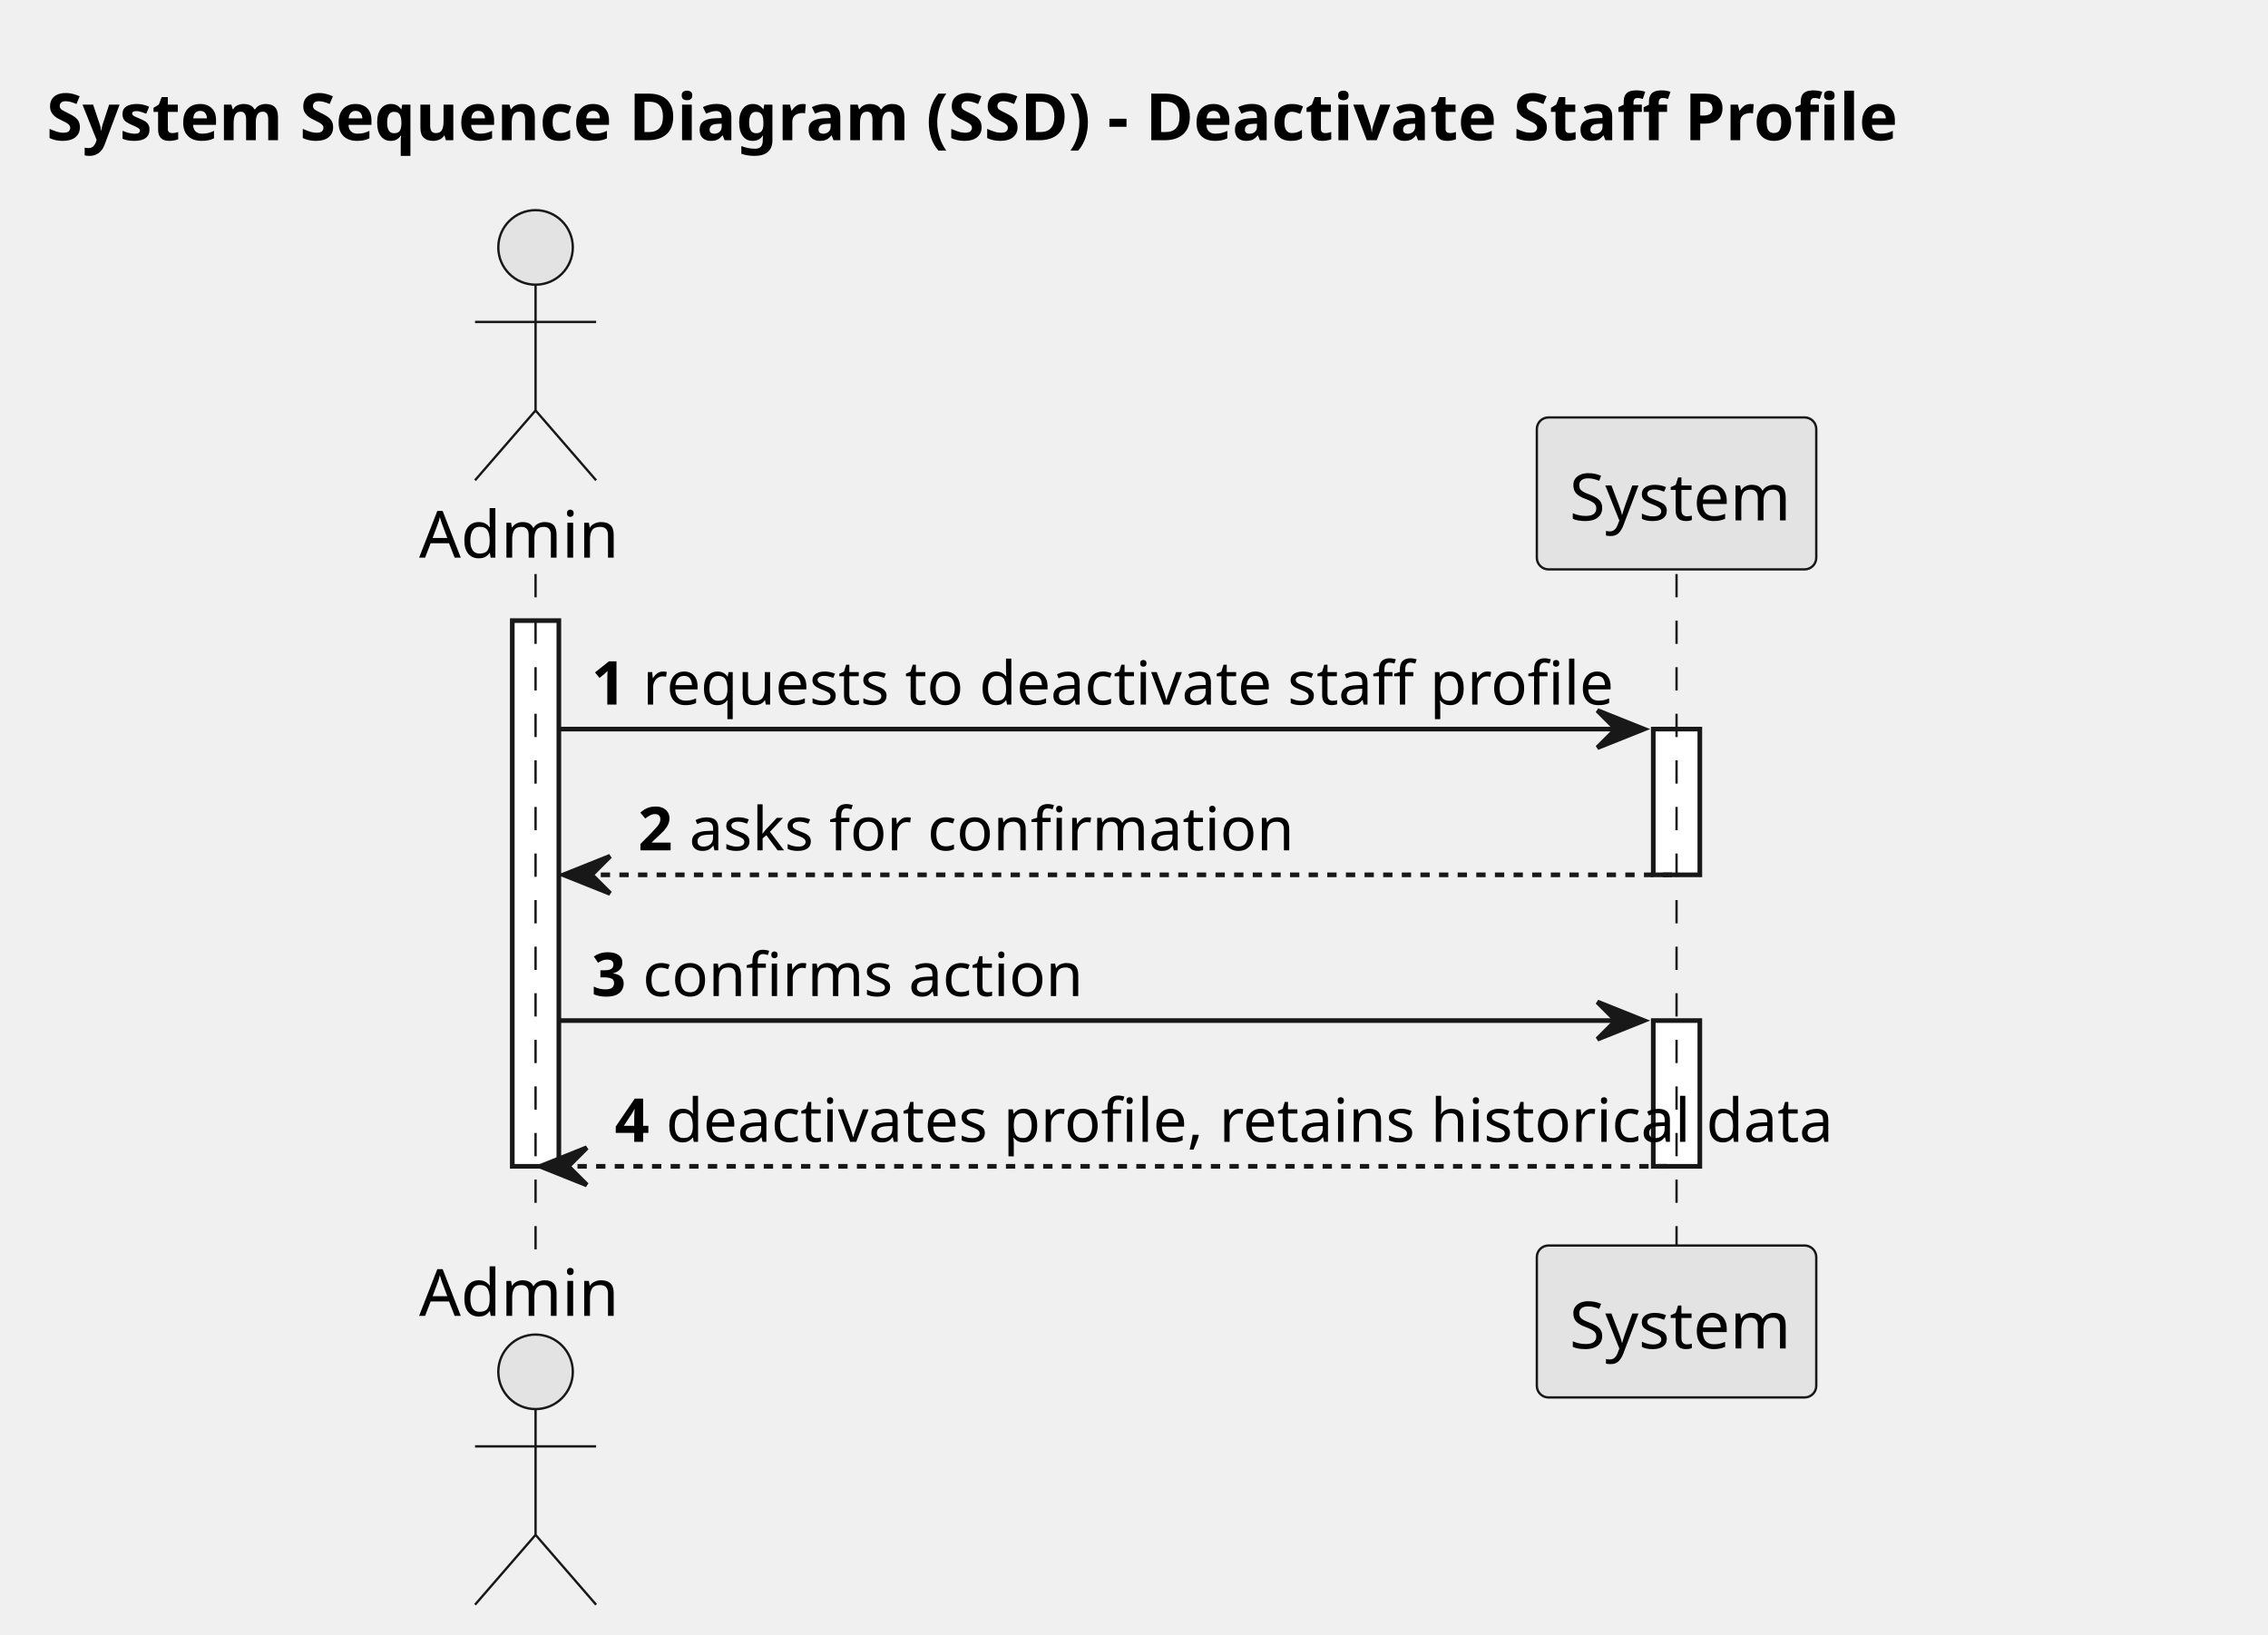
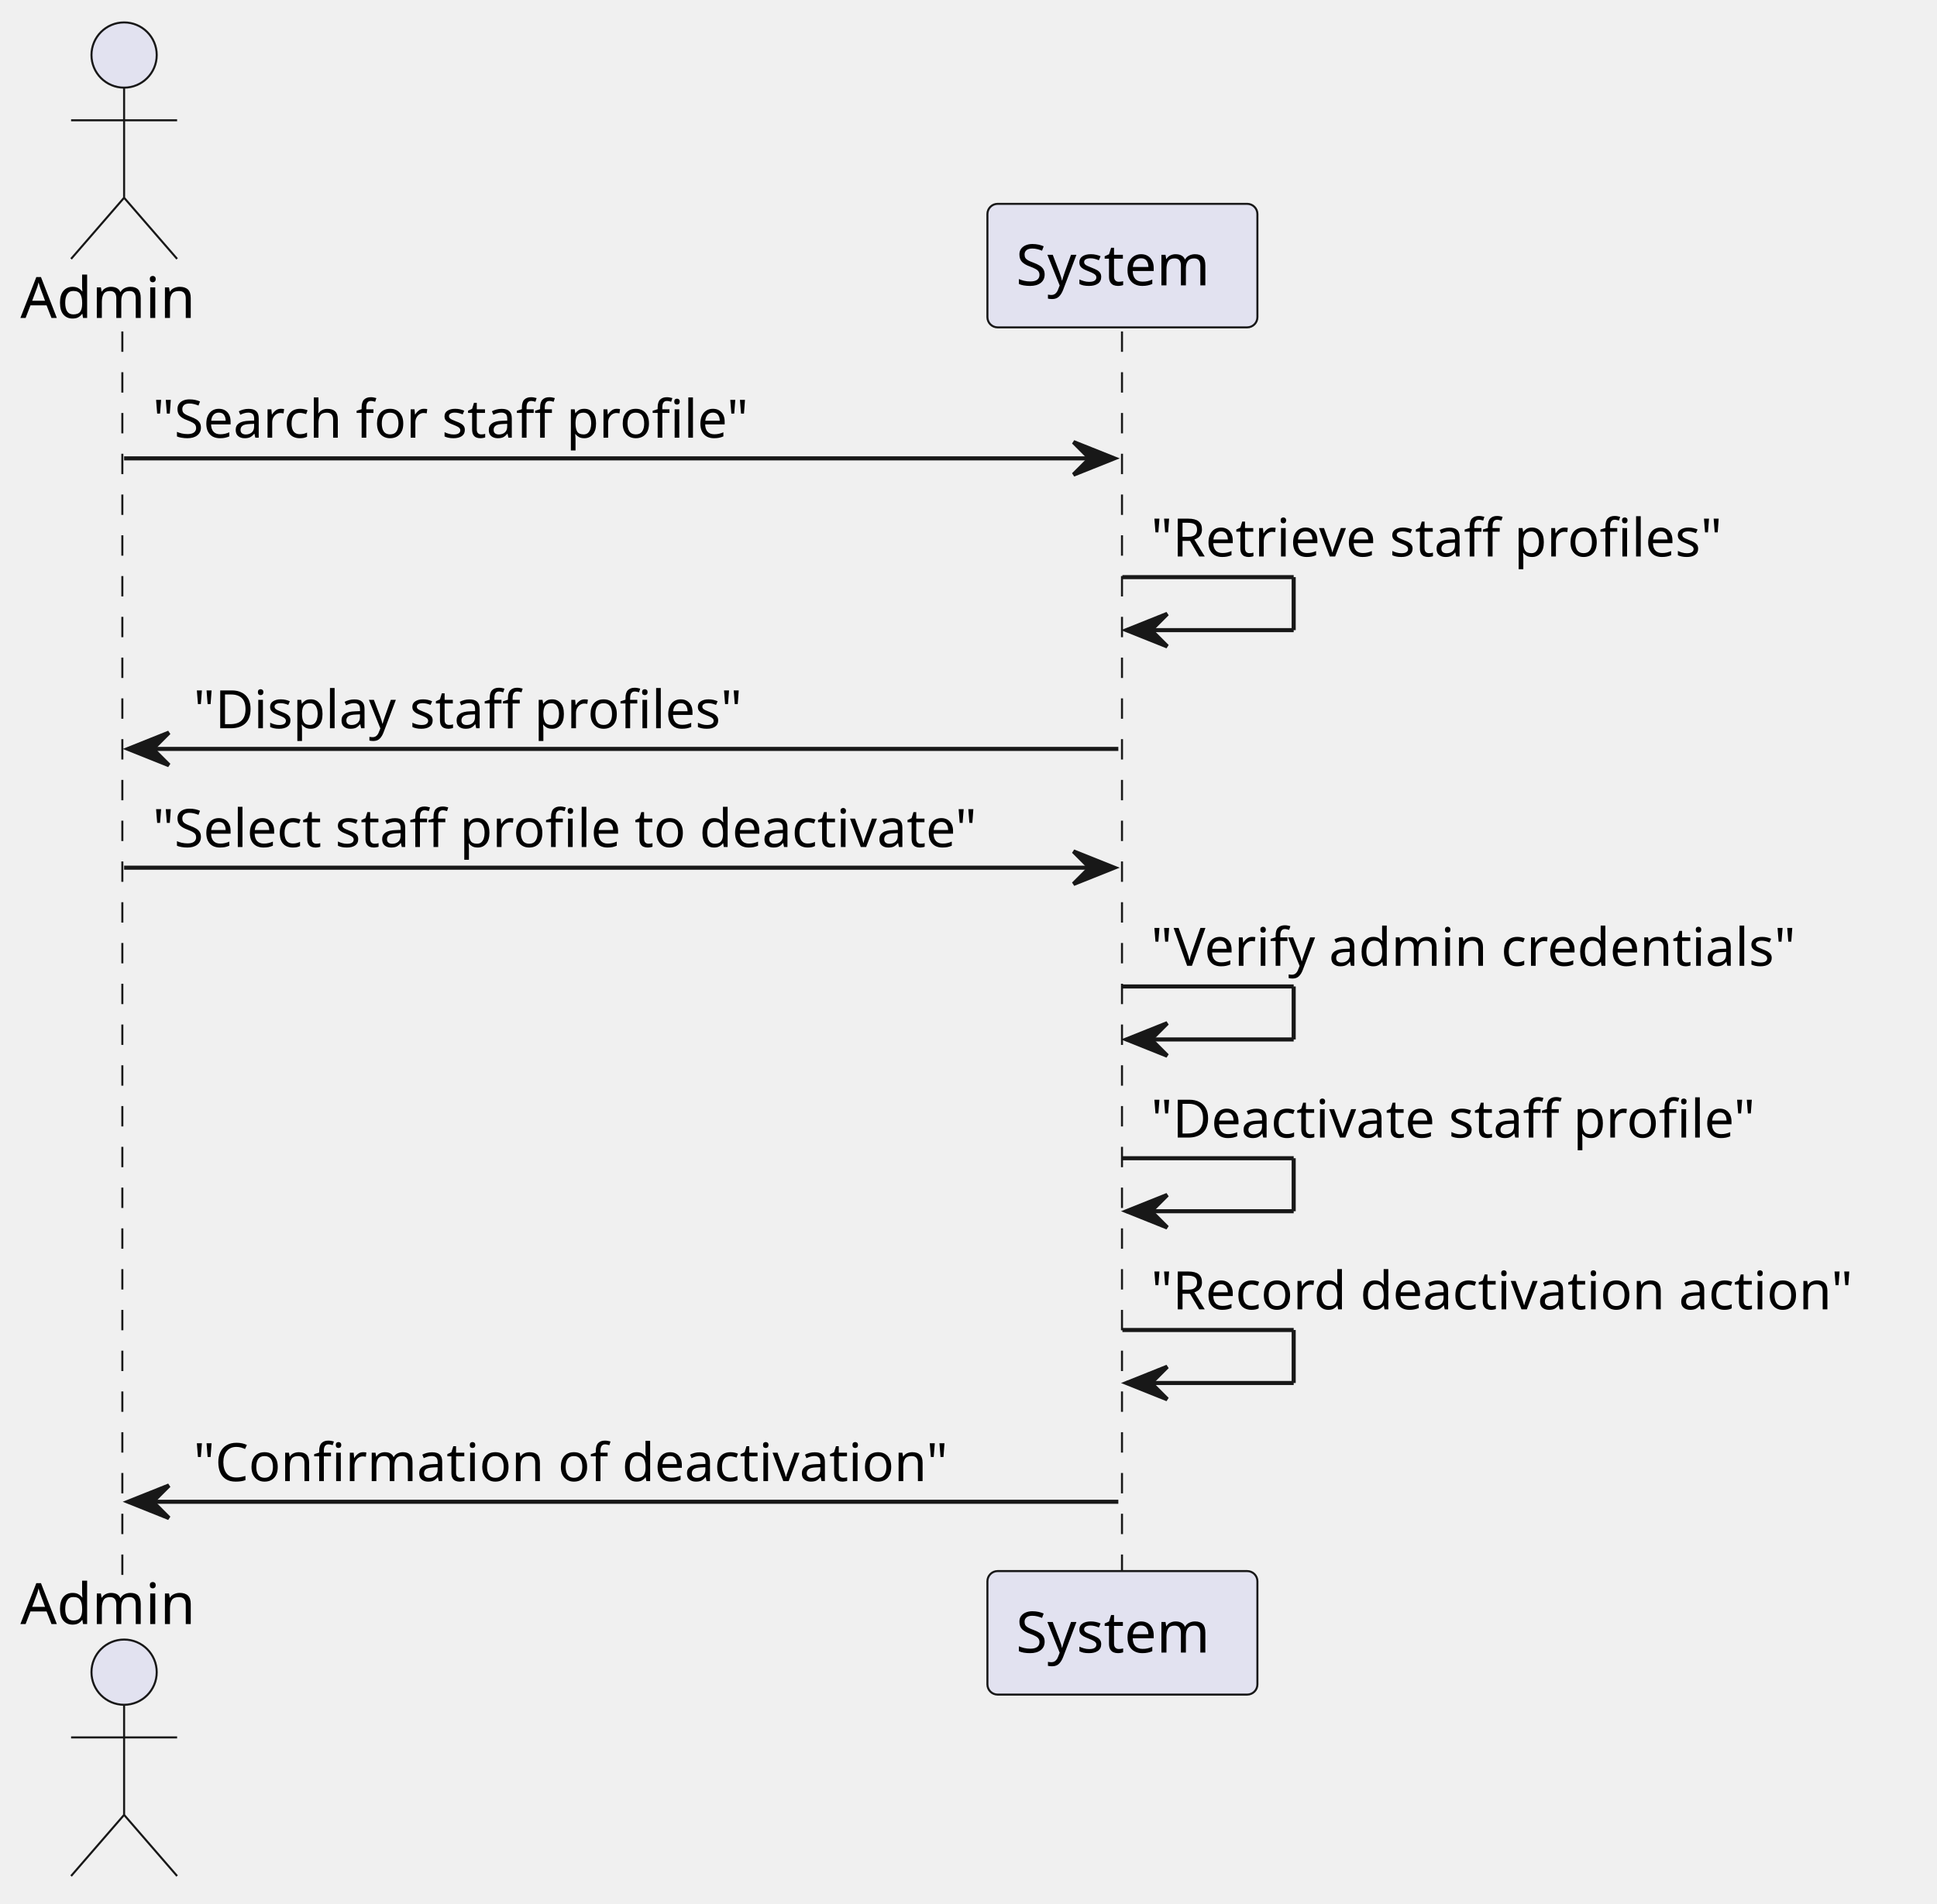
- <svg xmlns="http://www.w3.org/2000/svg" contentStyleType="text/css" height="351px" preserveAspectRatio="none" style="width:487px;height:351px;background:#FFFFFF;" version="1.1" viewBox="0 0 487 351" width="487px" zoomAndPan="magnify">
+ <svg xmlns="http://www.w3.org/2000/svg" contentStyleType="text/css" height="467px" preserveAspectRatio="none" style="width:475px;height:467px;background:#FFFFFF;" version="1.1" viewBox="0 0 475 467" width="475px" zoomAndPan="magnify">
  <defs />
  <g>
-     <text fill="#000000" font-family="sans-serif" font-size="14" font-weight="bold" lengthAdjust="spacing" textLength="459" x="10" y="30.107">System Sequence Diagram (SSD) - Deactivate Staff Profile</text>
-     <rect fill="#FFFFFF" height="117.164" style="stroke:#181818;stroke-width:1.0;" width="10" x="110" y="133.242" />
-     <rect fill="#FFFFFF" height="31.291" style="stroke:#181818;stroke-width:1.0;" width="10" x="355" y="156.533" />
-     <rect fill="#FFFFFF" height="31.291" style="stroke:#181818;stroke-width:1.0;" width="10" x="355" y="219.115" />
-     <line style="stroke:#181818;stroke-width:0.5;stroke-dasharray:5.0,5.0;" x1="115" x2="115" y1="123.242" y2="268.406" />
-     <line style="stroke:#181818;stroke-width:0.5;stroke-dasharray:5.0,5.0;" x1="360" x2="360" y1="123.242" y2="268.406" />
-     <text fill="#000000" font-family="sans-serif" font-size="14" lengthAdjust="spacing" textLength="44" x="90" y="119.728">Admin</text>
-     <ellipse cx="115" cy="53.121" fill="#E3E3E3" rx="8" ry="8" style="stroke:#181818;stroke-width:0.5;" />
-     <path d="M115,61.121 L115,88.121 M102,69.121 L128,69.121 M115,88.121 L102,103.121 M115,88.121 L128,103.121 " fill="none" style="stroke:#181818;stroke-width:0.5;" />
-     <text fill="#000000" font-family="sans-serif" font-size="14" lengthAdjust="spacing" textLength="44" x="90" y="282.514">Admin</text>
-     <ellipse cx="115" cy="294.527" fill="#E3E3E3" rx="8" ry="8" style="stroke:#181818;stroke-width:0.5;" />
-     <path d="M115,302.527 L115,329.527 M102,310.527 L128,310.527 M115,329.527 L102,344.527 M115,329.527 L128,344.527" fill="none" style="stroke:#181818;stroke-width:0.5;" />
-     <rect fill="#E3E3E3" height="32.621" rx="2.5" ry="2.5" style="stroke:#181818;stroke-width:0.5;" width="60" x="330" y="89.621" />
-     <text fill="#000000" font-family="sans-serif" font-size="14" lengthAdjust="spacing" textLength="46" x="337" y="111.728">System</text>
-     <rect fill="#E3E3E3" height="32.621" rx="2.5" ry="2.5" style="stroke:#181818;stroke-width:0.5;" width="60" x="330" y="267.406" />
-     <text fill="#000000" font-family="sans-serif" font-size="14" lengthAdjust="spacing" textLength="46" x="337" y="289.514">System</text>
-     <polygon fill="#181818" points="343,152.533,353,156.533,343,160.533,347,156.533" style="stroke:#181818;stroke-width:1.0;" />
-     <line style="stroke:#181818;stroke-width:1.0;" x1="120" x2="349" y1="156.533" y2="156.533" />
-     <text fill="#000000" font-family="sans-serif" font-size="13" font-weight="bold" lengthAdjust="spacing" textLength="7" x="127" y="151.27">1</text>
-     <text fill="#000000" font-family="sans-serif" font-size="13" lengthAdjust="spacing" textLength="230" x="138" y="151.27">requests to deactivate staff profile</text>
-     <polygon fill="#181818" points="131,183.824,121,187.824,131,191.824,127,187.824" style="stroke:#181818;stroke-width:1.0;" />
-     <line style="stroke:#181818;stroke-width:1.0;stroke-dasharray:2.0,2.0;" x1="125" x2="359" y1="187.824" y2="187.824" />
-     <text fill="#000000" font-family="sans-serif" font-size="13" font-weight="bold" lengthAdjust="spacing" textLength="7" x="137" y="182.561">2</text>
-     <text fill="#000000" font-family="sans-serif" font-size="13" lengthAdjust="spacing" textLength="160" x="148" y="182.561">asks for confirmation</text>
-     <polygon fill="#181818" points="343,215.115,353,219.115,343,223.115,347,219.115" style="stroke:#181818;stroke-width:1.0;" />
-     <line style="stroke:#181818;stroke-width:1.0;" x1="120" x2="349" y1="219.115" y2="219.115" />
-     <text fill="#000000" font-family="sans-serif" font-size="13" font-weight="bold" lengthAdjust="spacing" textLength="7" x="127" y="213.852">3</text>
-     <text fill="#000000" font-family="sans-serif" font-size="13" lengthAdjust="spacing" textLength="90" x="138" y="213.852">confirms action</text>
-     <polygon fill="#181818" points="126,246.406,116,250.406,126,254.406,122,250.406" style="stroke:#181818;stroke-width:1.0;" />
-     <line style="stroke:#181818;stroke-width:1.0;stroke-dasharray:2.0,2.0;" x1="120" x2="359" y1="250.406" y2="250.406" />
-     <text fill="#000000" font-family="sans-serif" font-size="13" font-weight="bold" lengthAdjust="spacing" textLength="7" x="132" y="245.144">4</text>
-     <text fill="#000000" font-family="sans-serif" font-size="13" lengthAdjust="spacing" textLength="230" x="143" y="245.144">deactivates profile, retains historical data</text>
+     <line style="stroke:#181818;stroke-width:0.5;stroke-dasharray:5.0,5.0;" x1="30" x2="30" y1="81.297" y2="386.359" />
+     <line style="stroke:#181818;stroke-width:0.5;stroke-dasharray:5.0,5.0;" x1="275.139" x2="275.139" y1="81.297" y2="386.359" />
+     <text fill="#000000" font-family="sans-serif" font-size="14" lengthAdjust="spacing" textLength="44.864" x="5" y="77.995">Admin</text>
+     <ellipse cx="30.432" cy="13.5" fill="#E2E2F0" rx="8" ry="8" style="stroke:#181818;stroke-width:0.5;" />
+     <path d="M30.432,21.5 L30.432,48.5 M17.432,29.5 L43.432,29.5 M30.432,48.5 L17.432,63.5 M30.432,48.5 L43.432,63.5 " fill="none" style="stroke:#181818;stroke-width:0.5;" />
+     <text fill="#000000" font-family="sans-serif" font-size="14" lengthAdjust="spacing" textLength="44.864" x="5" y="398.354">Admin</text>
+     <ellipse cx="30.432" cy="410.156" fill="#E2E2F0" rx="8" ry="8" style="stroke:#181818;stroke-width:0.5;" />
+     <path d="M30.432,418.156 L30.432,445.156 M17.432,426.156 L43.432,426.156 M30.432,445.156 L17.432,460.156 M30.432,445.156 L43.432,460.156 " fill="none" style="stroke:#181818;stroke-width:0.5;" />
+     <rect fill="#E2E2F0" height="30.297" rx="2.5" ry="2.5" style="stroke:#181818;stroke-width:0.5;" width="66.206" x="242.139" y="50" />
+     <text fill="#000000" font-family="sans-serif" font-size="14" lengthAdjust="spacing" textLength="52.206" x="249.139" y="69.995">System</text>
+     <rect fill="#E2E2F0" height="30.297" rx="2.5" ry="2.5" style="stroke:#181818;stroke-width:0.5;" width="66.206" x="242.139" y="385.359" />
+     <text fill="#000000" font-family="sans-serif" font-size="14" lengthAdjust="spacing" textLength="52.206" x="249.139" y="405.354">System</text>
+     <polygon fill="#181818" points="263.242,108.43,273.242,112.43,263.242,116.43,267.242,112.43" style="stroke:#181818;stroke-width:1.0;" />
+     <line style="stroke:#181818;stroke-width:1.0;" x1="30.432" x2="269.242" y1="112.43" y2="112.43" />
+     <text fill="#000000" font-family="sans-serif" font-size="13" lengthAdjust="spacing" textLength="157.517" x="37.432" y="107.364">"Search for staff profile"</text>
+     <line style="stroke:#181818;stroke-width:1.0;" x1="275.242" x2="317.242" y1="141.562" y2="141.562" />
+     <line style="stroke:#181818;stroke-width:1.0;" x1="317.242" x2="317.242" y1="141.562" y2="154.562" />
+     <line style="stroke:#181818;stroke-width:1.0;" x1="276.242" x2="317.242" y1="154.562" y2="154.562" />
+     <polygon fill="#181818" points="286.242,150.562,276.242,154.562,286.242,158.562,282.242,154.562" style="stroke:#181818;stroke-width:1.0;" />
+     <text fill="#000000" font-family="sans-serif" font-size="13" lengthAdjust="spacing" textLength="152.109" x="282.242" y="136.497">"Retrieve staff profiles"</text>
+     <polygon fill="#181818" points="41.432,179.695,31.432,183.695,41.432,187.695,37.432,183.695" style="stroke:#181818;stroke-width:1.0;" />
+     <line style="stroke:#181818;stroke-width:1.0;" x1="35.432" x2="274.242" y1="183.695" y2="183.695" />
+     <text fill="#000000" font-family="sans-serif" font-size="13" lengthAdjust="spacing" textLength="145.253" x="47.432" y="178.629">"Display staff profiles"</text>
+     <polygon fill="#181818" points="263.242,208.828,273.242,212.828,263.242,216.828,267.242,212.828" style="stroke:#181818;stroke-width:1.0;" />
+     <line style="stroke:#181818;stroke-width:1.0;" x1="30.432" x2="269.242" y1="212.828" y2="212.828" />
+     <text fill="#000000" font-family="sans-serif" font-size="13" lengthAdjust="spacing" textLength="220.81" x="37.432" y="207.762">"Select staff profile to deactivate"</text>
+     <line style="stroke:#181818;stroke-width:1.0;" x1="275.242" x2="317.242" y1="241.961" y2="241.961" />
+     <line style="stroke:#181818;stroke-width:1.0;" x1="317.242" x2="317.242" y1="241.961" y2="254.961" />
+     <line style="stroke:#181818;stroke-width:1.0;" x1="276.242" x2="317.242" y1="254.961" y2="254.961" />
+     <polygon fill="#181818" points="286.242,250.961,276.242,254.961,286.242,258.961,282.242,254.961" style="stroke:#181818;stroke-width:1.0;" />
+     <text fill="#000000" font-family="sans-serif" font-size="13" lengthAdjust="spacing" textLength="171.114" x="282.242" y="236.895">"Verify admin credentials"</text>
+     <line style="stroke:#181818;stroke-width:1.0;" x1="275.242" x2="317.242" y1="284.094" y2="284.094" />
+     <line style="stroke:#181818;stroke-width:1.0;" x1="317.242" x2="317.242" y1="284.094" y2="297.094" />
+     <line style="stroke:#181818;stroke-width:1.0;" x1="276.242" x2="317.242" y1="297.094" y2="297.094" />
+     <polygon fill="#181818" points="286.242,293.094,276.242,297.094,286.242,301.094,282.242,297.094" style="stroke:#181818;stroke-width:1.0;" />
+     <text fill="#000000" font-family="sans-serif" font-size="13" lengthAdjust="spacing" textLength="161.148" x="282.242" y="279.028">"Deactivate staff profile"</text>
+     <line style="stroke:#181818;stroke-width:1.0;" x1="275.242" x2="317.242" y1="326.227" y2="326.227" />
+     <line style="stroke:#181818;stroke-width:1.0;" x1="317.242" x2="317.242" y1="326.227" y2="339.227" />
+     <line style="stroke:#181818;stroke-width:1.0;" x1="276.242" x2="317.242" y1="339.227" y2="339.227" />
+     <polygon fill="#181818" points="286.242,335.227,276.242,339.227,286.242,343.227,282.242,339.227" style="stroke:#181818;stroke-width:1.0;" />
+     <text fill="#000000" font-family="sans-serif" font-size="13" lengthAdjust="spacing" textLength="186.602" x="282.242" y="321.161">"Record deactivation action"</text>
+     <polygon fill="#181818" points="41.432,364.359,31.432,368.359,41.432,372.359,37.432,368.359" style="stroke:#181818;stroke-width:1.0;" />
+     <line style="stroke:#181818;stroke-width:1.0;" x1="35.432" x2="274.242" y1="368.359" y2="368.359" />
+     <text fill="#000000" font-family="sans-serif" font-size="13" lengthAdjust="spacing" textLength="197.723" x="47.432" y="363.293">"Confirmation of deactivation"</text>
  </g>
</svg>
